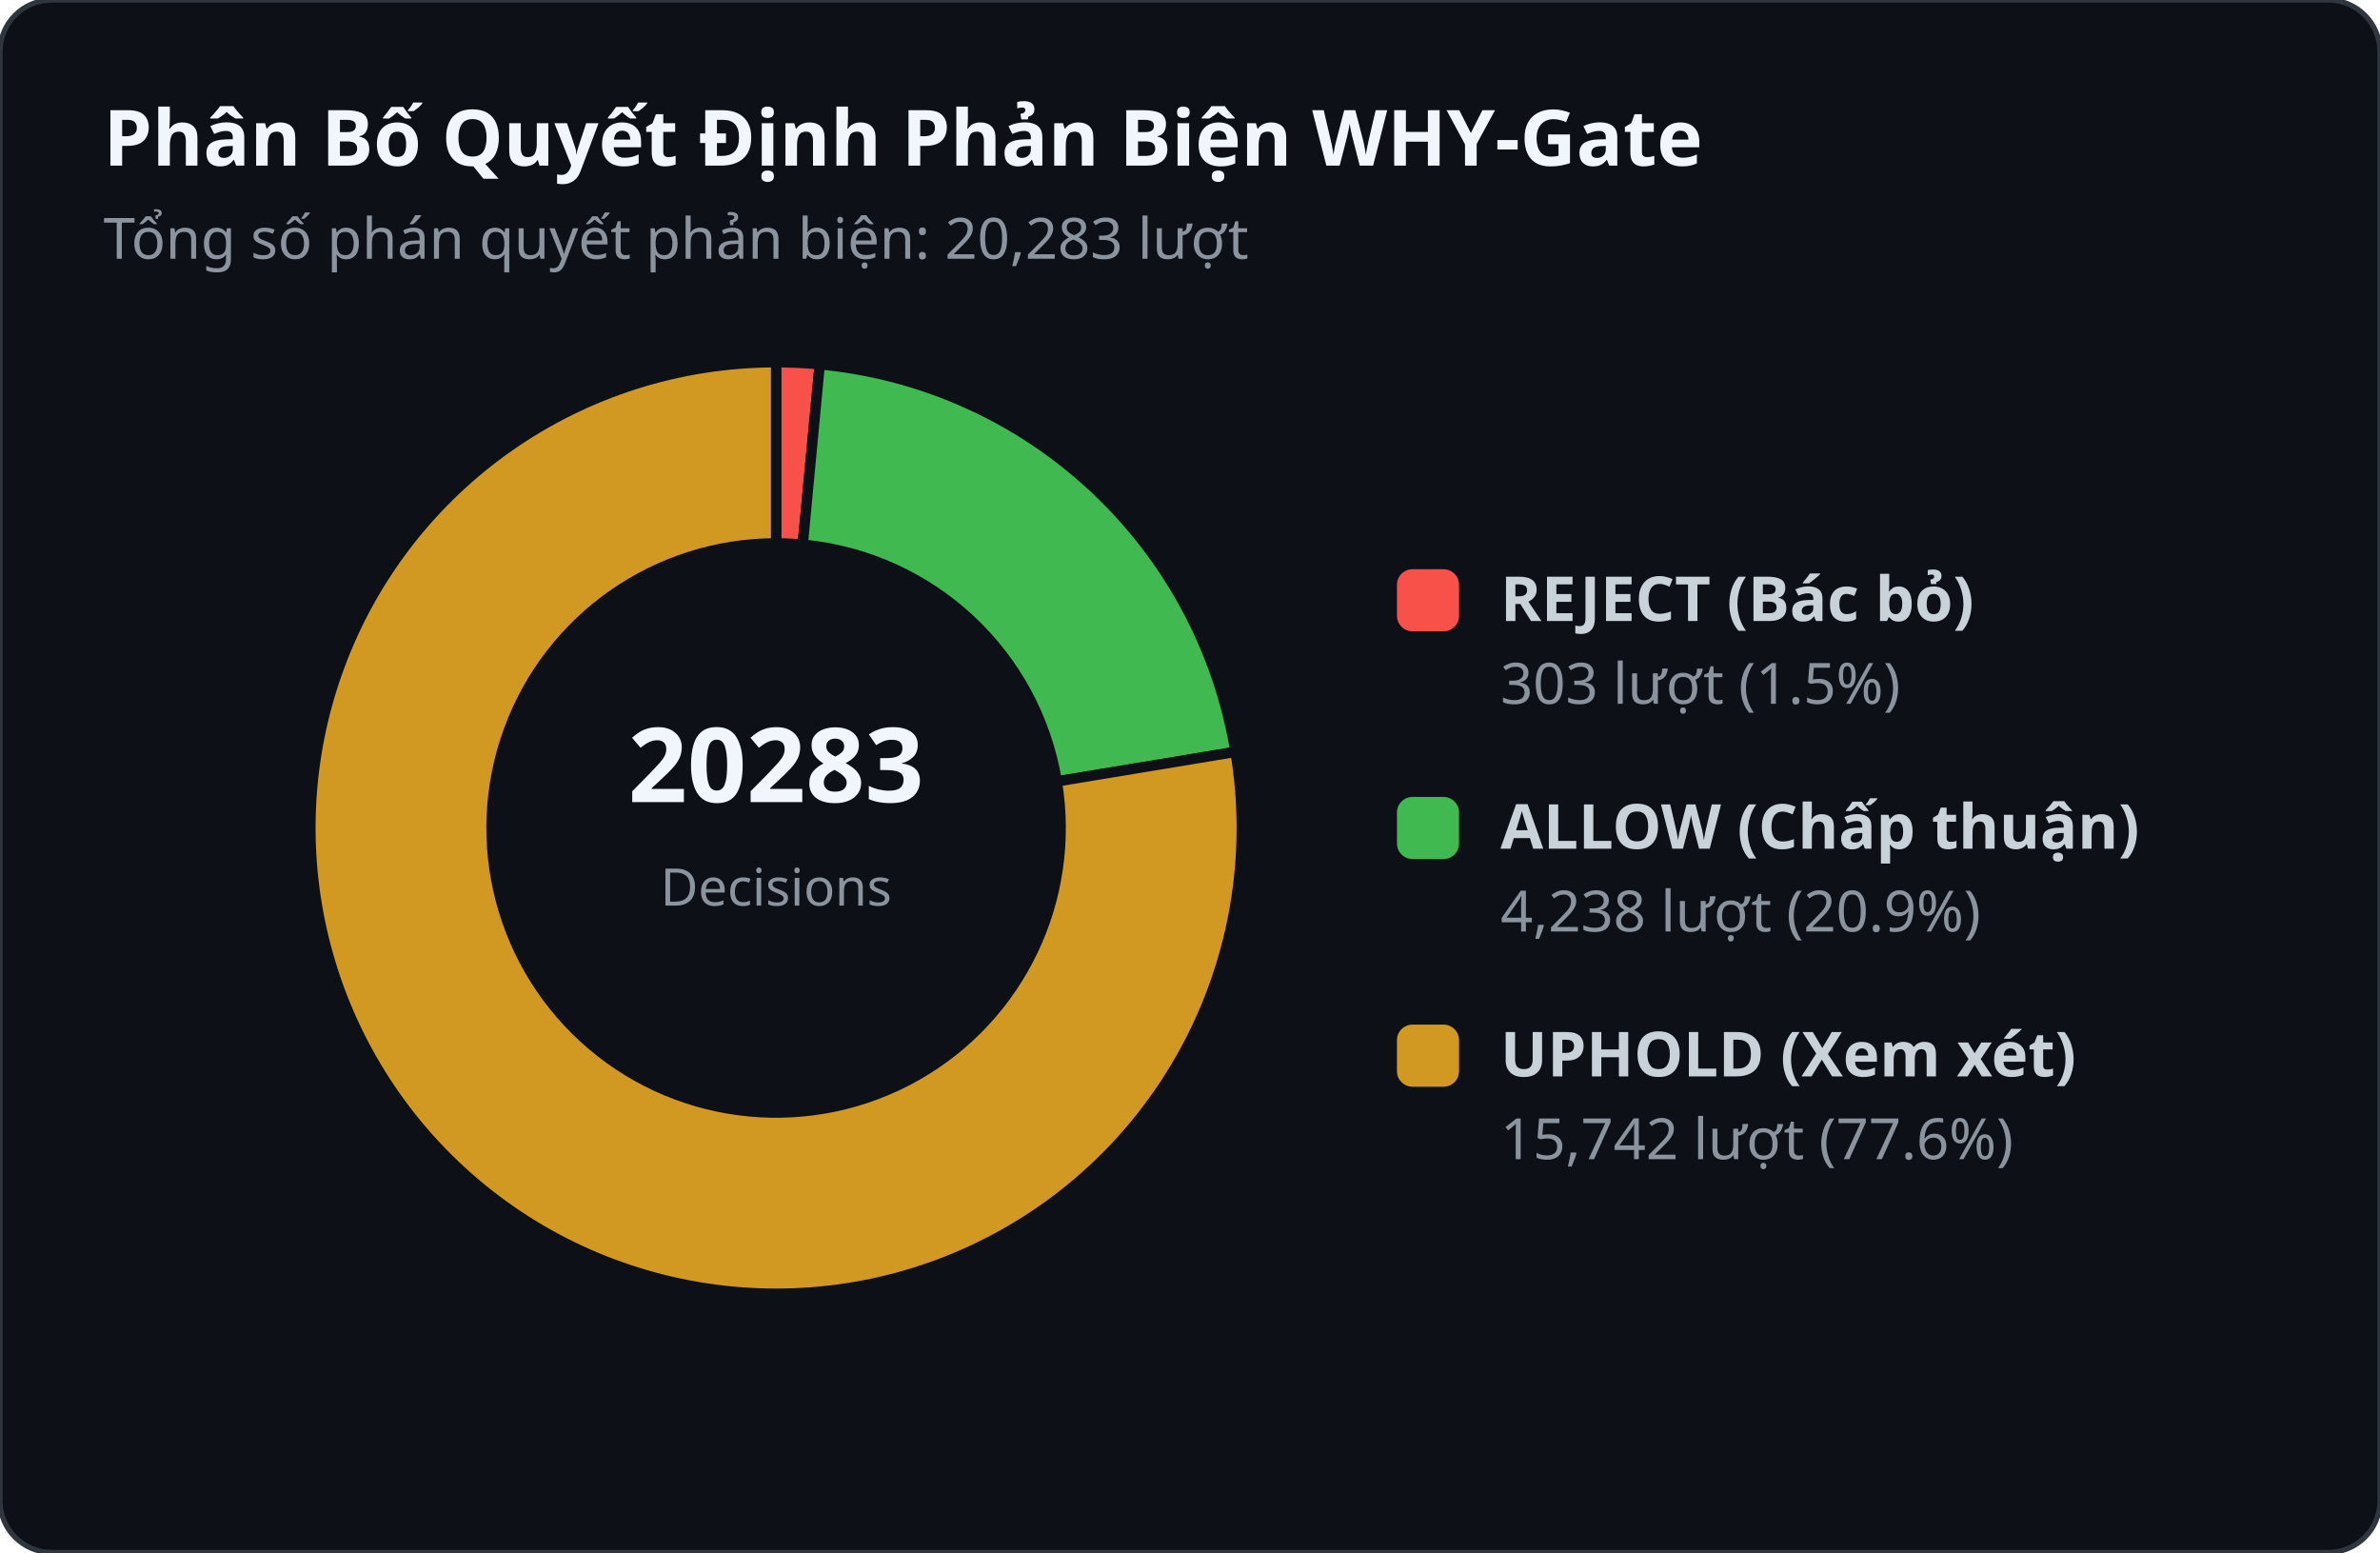
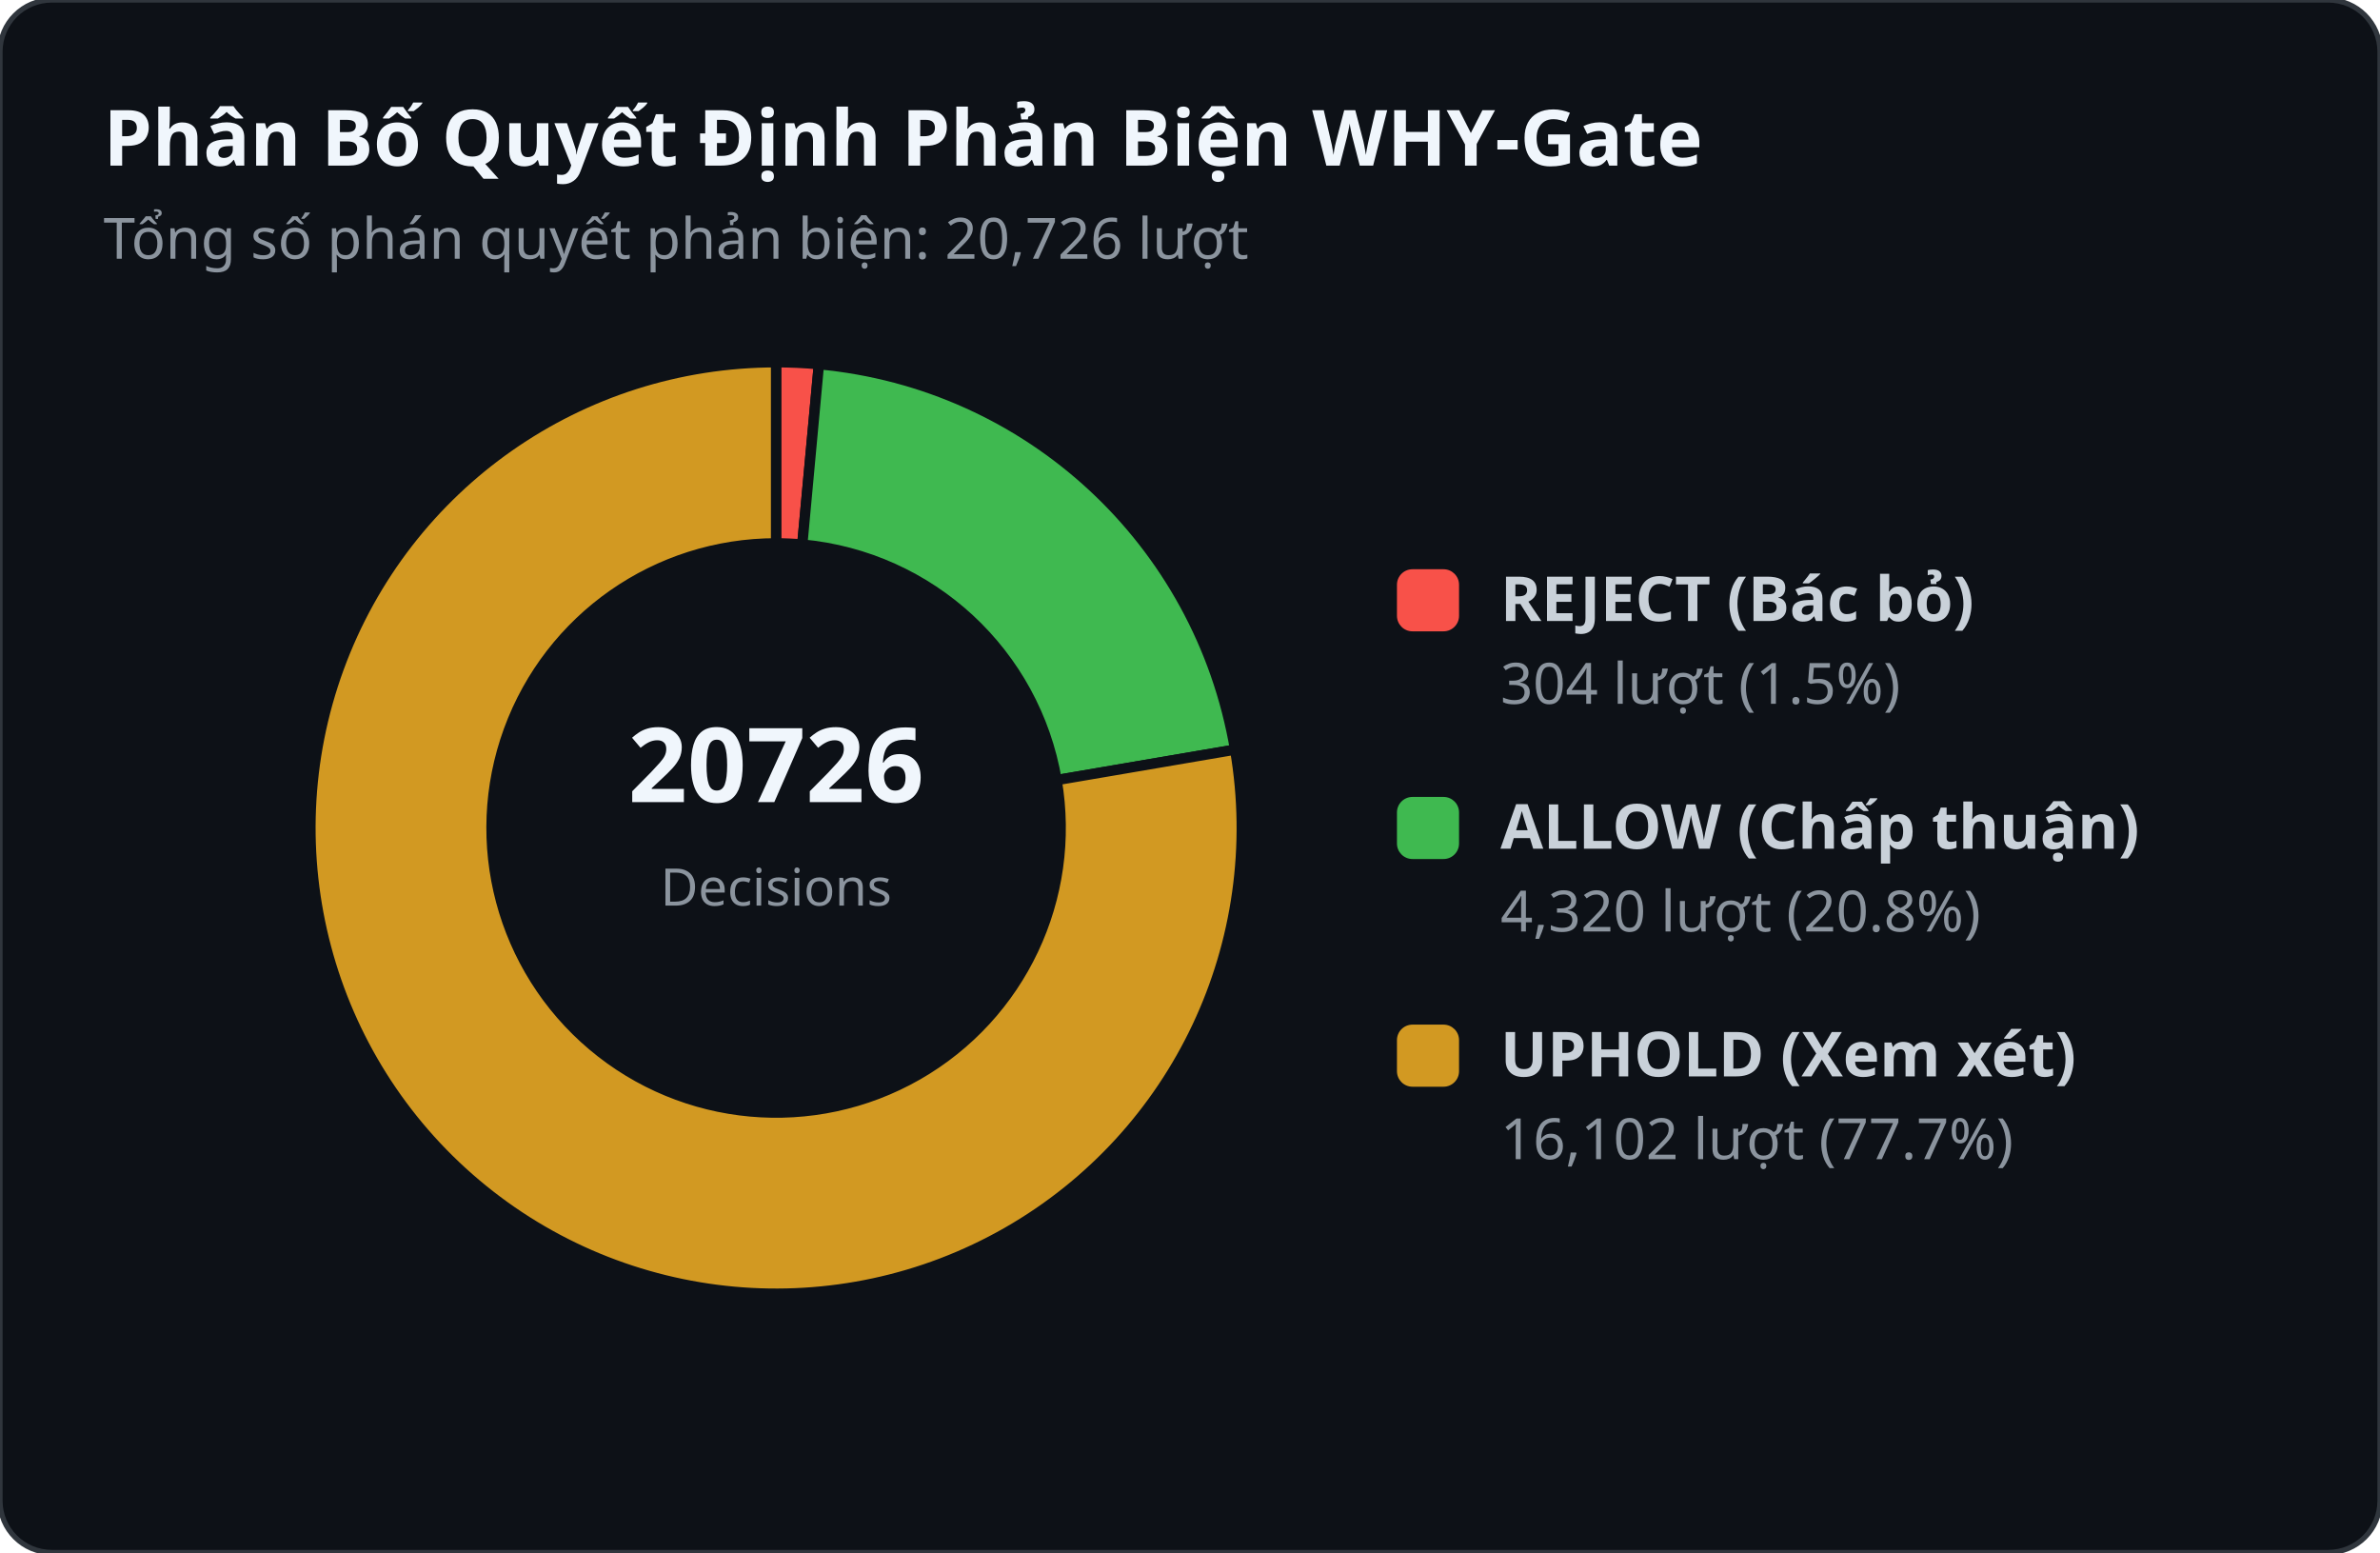
<svg xmlns="http://www.w3.org/2000/svg" width="460" height="300" viewBox="0 0 460 300">
  <rect width="460" height="300" rx="10" fill="#0d1117" stroke="#30363d" stroke-width="1" />
  <text x="20" y="32" font-family="sans-serif" font-size="15" font-weight="600" fill="#f0f6fc">Phân Bố Quyết Định Phản Biện WHY-Gate</text>
-   <text x="20" y="50" font-family="sans-serif" font-size="11" fill="#8b949e">Tổng số phán quyết phản biện: 20,283 lượt</text>
+   <text x="20" y="50" font-family="sans-serif" font-size="11" fill="#8b949e">Tổng số phán quyết phản biện: 20,726 lượt</text>
  <circle cx="150" cy="160" r="90" fill="none" stroke="#30363d" stroke-width="1" />
-   <path d="M 150.00 70.00 A 90 90 0 0 1 158.44 70.40 L 155.15 105.24 A 55 55 0 0 0 150.00 105.00 Z" fill="#f85149" stroke="#0d1117" stroke-width="2" />
-   <path d="M 158.44 70.40 A 90 90 0 0 1 238.79 145.30 L 204.26 151.01 A 55 55 0 0 0 155.15 105.24 Z" fill="#3fb950" stroke="#0d1117" stroke-width="2" />
-   <path d="M 238.79 145.30 A 90 90 0 1 1 150.00 70.00 L 150.00 105.00 A 55 55 0 1 0 204.26 151.01 Z" fill="#d29922" stroke="#0d1117" stroke-width="2" />
-   <text x="150" y="155" text-anchor="middle" font-family="sans-serif" font-size="20" font-weight="700" fill="#f0f6fc">20283</text>
+   <path d="M 150.00 70.00 A 90 90 0 0 1 158.28 70.38 L 155.06 105.23 A 55 55 0 0 0 150.00 105.00 Z" fill="#f85149" stroke="#0d1117" stroke-width="2" />
+   <path d="M 158.28 70.38 A 90 90 0 0 1 238.72 144.86 L 204.22 150.75 A 55 55 0 0 0 155.06 105.23 Z" fill="#3fb950" stroke="#0d1117" stroke-width="2" />
+   <path d="M 238.72 144.86 A 90 90 0 1 1 150.00 70.00 L 150.00 105.00 A 55 55 0 1 0 204.22 150.75 Z" fill="#d29922" stroke="#0d1117" stroke-width="2" />
+   <text x="150" y="155" text-anchor="middle" font-family="sans-serif" font-size="20" font-weight="700" fill="#f0f6fc">20726</text>
  <text x="150" y="175" text-anchor="middle" font-family="sans-serif" font-size="10" fill="#8b949e">Decisions</text>
  <rect x="270" y="110" width="12" height="12" rx="3" fill="#f85149" />
  <text x="290" y="120" font-family="sans-serif" font-size="12" font-weight="600" fill="#c9d1d9">REJECT (Bác bỏ)</text>
-   <text x="290" y="136" font-family="sans-serif" font-size="11" fill="#8b949e">303 lượt (1.5%)</text>
+   <text x="290" y="136" font-family="sans-serif" font-size="11" fill="#8b949e">304 lượt (1.5%)</text>
  <rect x="270" y="154" width="12" height="12" rx="3" fill="#3fb950" />
  <text x="290" y="164" font-family="sans-serif" font-size="12" font-weight="600" fill="#c9d1d9">ALLOW (Chấp thuận)</text>
-   <text x="290" y="180" font-family="sans-serif" font-size="11" fill="#8b949e">4,238 lượt (20.9%)</text>
+   <text x="290" y="180" font-family="sans-serif" font-size="11" fill="#8b949e">4,320 lượt (20.8%)</text>
  <rect x="270" y="198" width="12" height="12" rx="3" fill="#d29922" />
  <text x="290" y="208" font-family="sans-serif" font-size="12" font-weight="600" fill="#c9d1d9">UPHOLD (Xem xét)</text>
-   <text x="290" y="224" font-family="sans-serif" font-size="11" fill="#8b949e">15,742 lượt (77.6%)</text>
+   <text x="290" y="224" font-family="sans-serif" font-size="11" fill="#8b949e">16,102 lượt (77.7%)</text>
</svg>
